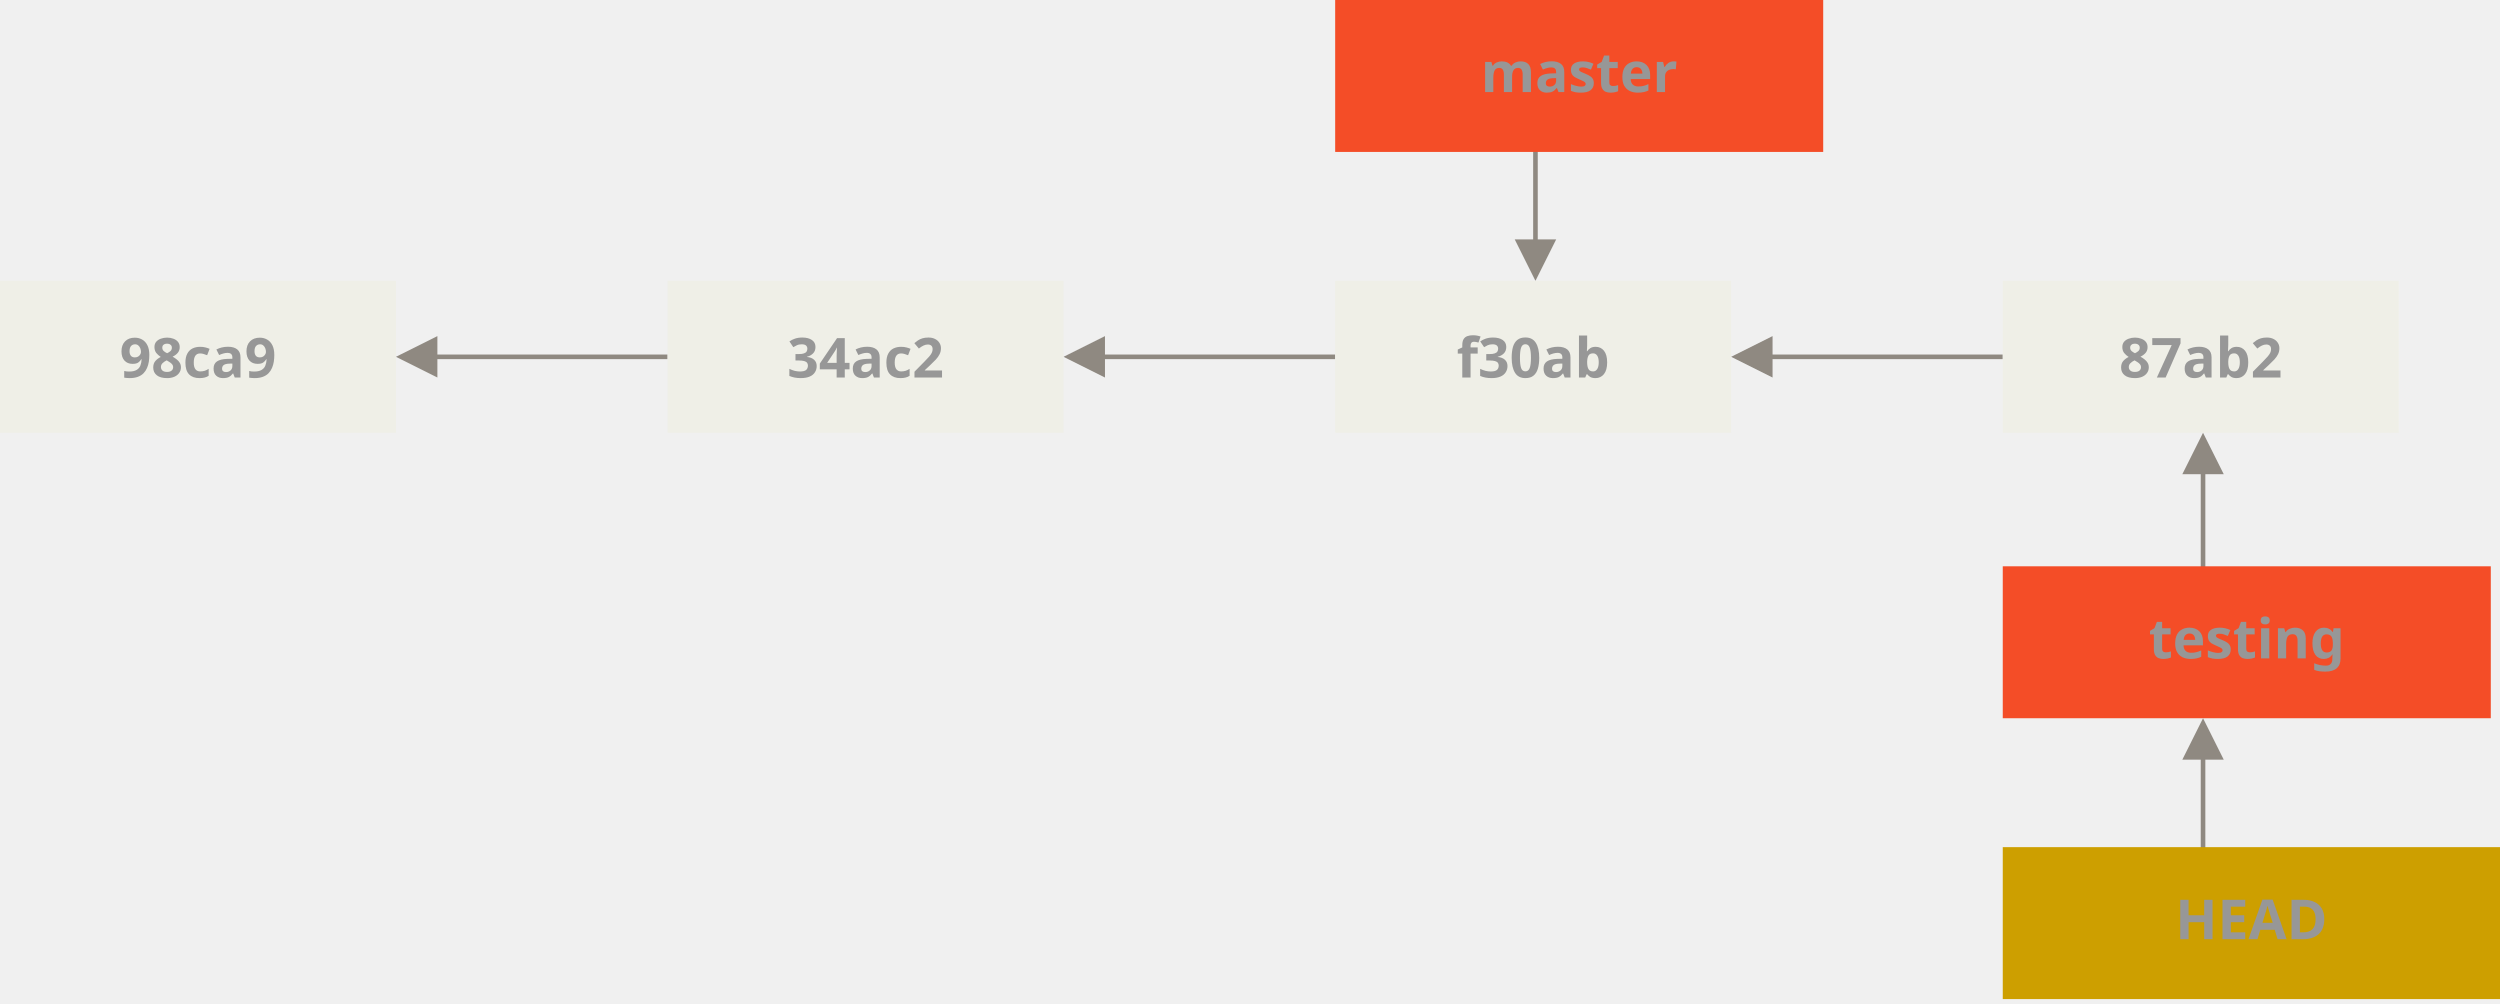
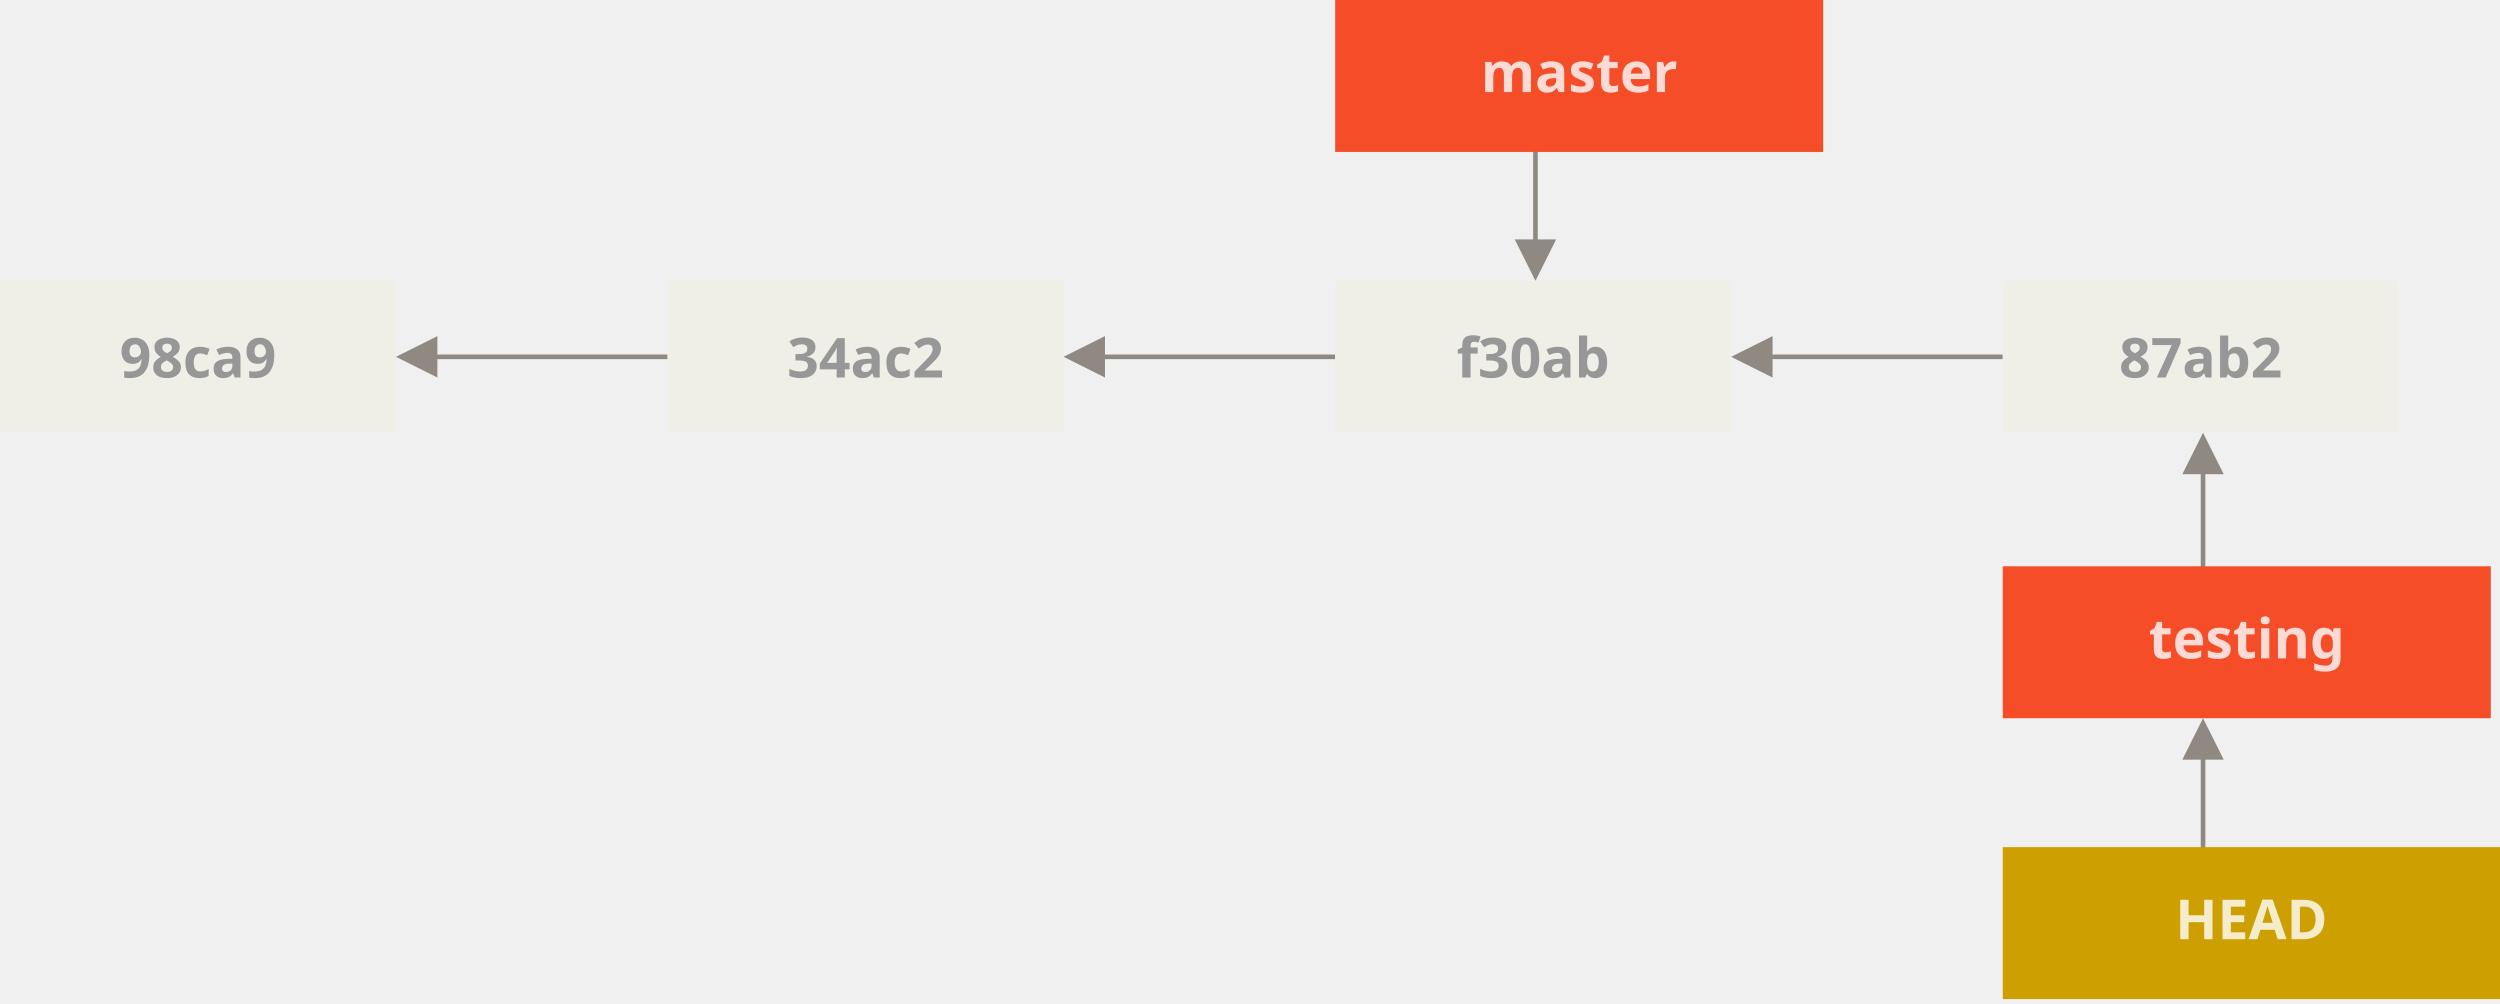
- <svg xmlns="http://www.w3.org/2000/svg" width="543px" height="218px" viewBox="0 0 543 218" version="1.1">
-   <g id="03---Branch-Progression-2" stroke="none" stroke-width="1" fill="none" fill-rule="evenodd">
-     <path id="Line-7" d="M333,52 L333,23 L334,23 L334,52 L338,52 L333.5,61 L329,52 L333,52 Z" fill="#8F8981" fill-rule="nonzero" />
-     <path id="Line" d="M240,77 L290,77 L290,78 L240,78 L240,82 L231,77.5 L240,73 L240,77 Z" fill="#8F8981" fill-rule="nonzero" />
-     <path id="Line-3" d="M385,77 L435,77 L435,78 L385,78 L385,82 L376,77.5 L385,73 L385,77 Z" fill="#8F8981" fill-rule="nonzero" />
-     <path id="Line-2" d="M95,77 L145,77 L145,78 L95,78 L95,82 L86,77.5 L95,73 L95,77 Z" fill="#8F8981" fill-rule="nonzero" />
-     <g id="ref" transform="translate(290, 0)">
-       <rect id="Rectangle-2" fill="#F44D27" fill-rule="evenodd" x="0" y="0" width="106" height="33" />
-       <text stroke="none" font-family="Source Code Pro" font-size="12px" font-weight="900" fill="#979797" fill-opacity="1" text-anchor="middle" id="master">
-         <tspan x="53" y="20">master</tspan>
-       </text>
-     </g>
-     <g id="other" transform="translate(290, 61)">
-       <rect id="Rectangle-2" fill="#EFEFE7" fill-rule="evenodd" x="0" y="0" width="86" height="33" />
-       <text stroke="none" font-family="Source Code Pro" font-size="12px" font-weight="900" fill="#979797" fill-opacity="1" text-anchor="middle" id="master">
+ <svg xmlns="http://www.w3.org/2000/svg" version="1.1" viewBox="0 0 543 218">
+   <g fill="#8f8981">
+     <path d="m333 52v-29h1v29h4l-4.5 9-4.5-9z" />
+     <path id="Line" d="m240 77h50v1h-50v4l-9-4.5 9-4.5z" />
+     <path d="m385 77h50v1h-50v4l-9-4.5 9-4.5z" />
+     <path d="m95 77h50v1h-50v4l-9-4.5 9-4.5z" />
+   </g>
+   <rect transform="translate(290)" width="106" height="33" fill="#f44d27" fill-rule="evenodd" />
+   <text id="master" transform="translate(290)" fill="white" fill-opacity=".8" fill-rule="evenodd" font-family="'Source Code Pro'" font-size="12px" font-weight="900" text-anchor="middle">
+     <tspan x="53" y="20" fill="white" fill-opacity=".8">master</tspan>
+   </text>
+   <g fill="none" fill-rule="evenodd">
+     <g id="other" transform="translate(290,61)">
+       <rect width="86" height="33" fill="#efefe7" fill-rule="evenodd" />
+       <text fill="#979797" font-family="'Source Code Pro'" font-size="12px" font-weight="900" text-anchor="middle">
        <tspan x="43" y="21">f30ab</tspan>
      </text>
    </g>
-     <g id="other" transform="translate(435, 61)">
-       <rect id="Rectangle-2" fill="#EFEFE7" fill-rule="evenodd" x="0" y="0" width="86" height="33" />
-       <text stroke="none" font-family="Source Code Pro" font-size="12px" font-weight="900" fill="#979797" fill-opacity="1" text-anchor="middle" id="master">
+     <g transform="translate(435,61)">
+       <rect width="86" height="33" fill="#efefe7" fill-rule="evenodd" />
+       <text fill="#979797" font-family="'Source Code Pro'" font-size="12px" font-weight="900" text-anchor="middle">
        <tspan x="43" y="21">87ab2</tspan>
      </text>
    </g>
-     <g id="other" transform="translate(145, 61)">
-       <rect id="Rectangle-2" fill="#EFEFE7" fill-rule="evenodd" x="0" y="0" width="86" height="33" />
-       <text stroke="none" font-family="Source Code Pro" font-size="12px" font-weight="900" fill="#979797" fill-opacity="1" text-anchor="middle" id="master">
+     <g transform="translate(145,61)">
+       <rect width="86" height="33" fill="#efefe7" fill-rule="evenodd" />
+       <text fill="#979797" font-family="'Source Code Pro'" font-size="12px" font-weight="900" text-anchor="middle">
        <tspan x="43" y="21">34ac2</tspan>
      </text>
    </g>
-     <g id="other" transform="translate(0, 61)">
-       <rect id="Rectangle-2" fill="#EFEFE7" fill-rule="evenodd" x="0" y="0" width="86" height="33" />
-       <text stroke="none" font-family="Source Code Pro" font-size="12px" font-weight="900" fill="#979797" fill-opacity="1" text-anchor="middle" id="master">
+     <g transform="translate(0,61)">
+       <rect width="86" height="33" fill="#efefe7" fill-rule="evenodd" />
+       <text fill="#979797" font-family="'Source Code Pro'" font-size="12px" font-weight="900" text-anchor="middle">
        <tspan x="43" y="21">98ca9</tspan>
      </text>
    </g>
-     <path id="Line-8" d="M479,103 L479,133 L478,133 L478,103 L474,103 L478.5,94 L483,103 L479,103 Z" fill="#8F8981" fill-rule="nonzero" />
-     <g id="ref" transform="translate(435, 123)">
-       <rect id="Rectangle-2" fill="#F44D27" fill-rule="evenodd" x="0" y="0" width="106" height="33" />
-       <text stroke="none" font-family="Source Code Pro" font-size="12px" font-weight="900" fill="#979797" fill-opacity="1" text-anchor="middle" id="master">
-         <tspan x="53" y="20">testing</tspan>
-       </text>
-     </g>
-     <path id="Line-10" d="M479,165 L479,202 L478,202 L478,165 L474,165 L478.5,156 L483,165 L479,165 Z" fill="#8F8981" fill-rule="nonzero" />
-     <g id="goldref" transform="translate(435, 184)">
-       <rect id="Rectangle-3" fill="#CD9F00" fill-rule="evenodd" x="0" y="0" width="108" height="33" />
-       <text stroke="none" font-family="Source Code Pro" font-size="12px" font-weight="900" fill="#979797" fill-opacity="1" text-anchor="middle" id="master-2">
-         <tspan x="54" y="20">HEAD</tspan>
-       </text>
-     </g>
  </g>
+   <path d="m479 103v30h-1v-30h-4l4.5-9 4.5 9z" fill="#8f8981" />
+   <rect transform="translate(435,123)" width="106" height="33" fill="#f44d27" fill-rule="evenodd" />
+   <text transform="translate(435,123)" fill="white" fill-opacity=".8" fill-rule="evenodd" font-family="'Source Code Pro'" font-size="12px" font-weight="900" text-anchor="middle">
+     <tspan x="53" y="20" fill="white" fill-opacity=".8">testing</tspan>
+   </text>
+   <path d="m479 165v37h-1v-37h-4l4.5-9 4.5 9z" fill="#8f8981" />
+   <rect transform="translate(435,184)" width="108" height="33" fill="#cd9f00" fill-rule="evenodd" />
+   <text transform="translate(435,184)" fill="white" fill-opacity=".8" fill-rule="evenodd" font-family="'Source Code Pro'" font-size="12px" font-weight="900" text-anchor="middle">
+     <tspan x="54" y="20" fill="white" fill-opacity=".8">HEAD</tspan>
+   </text>
</svg>
